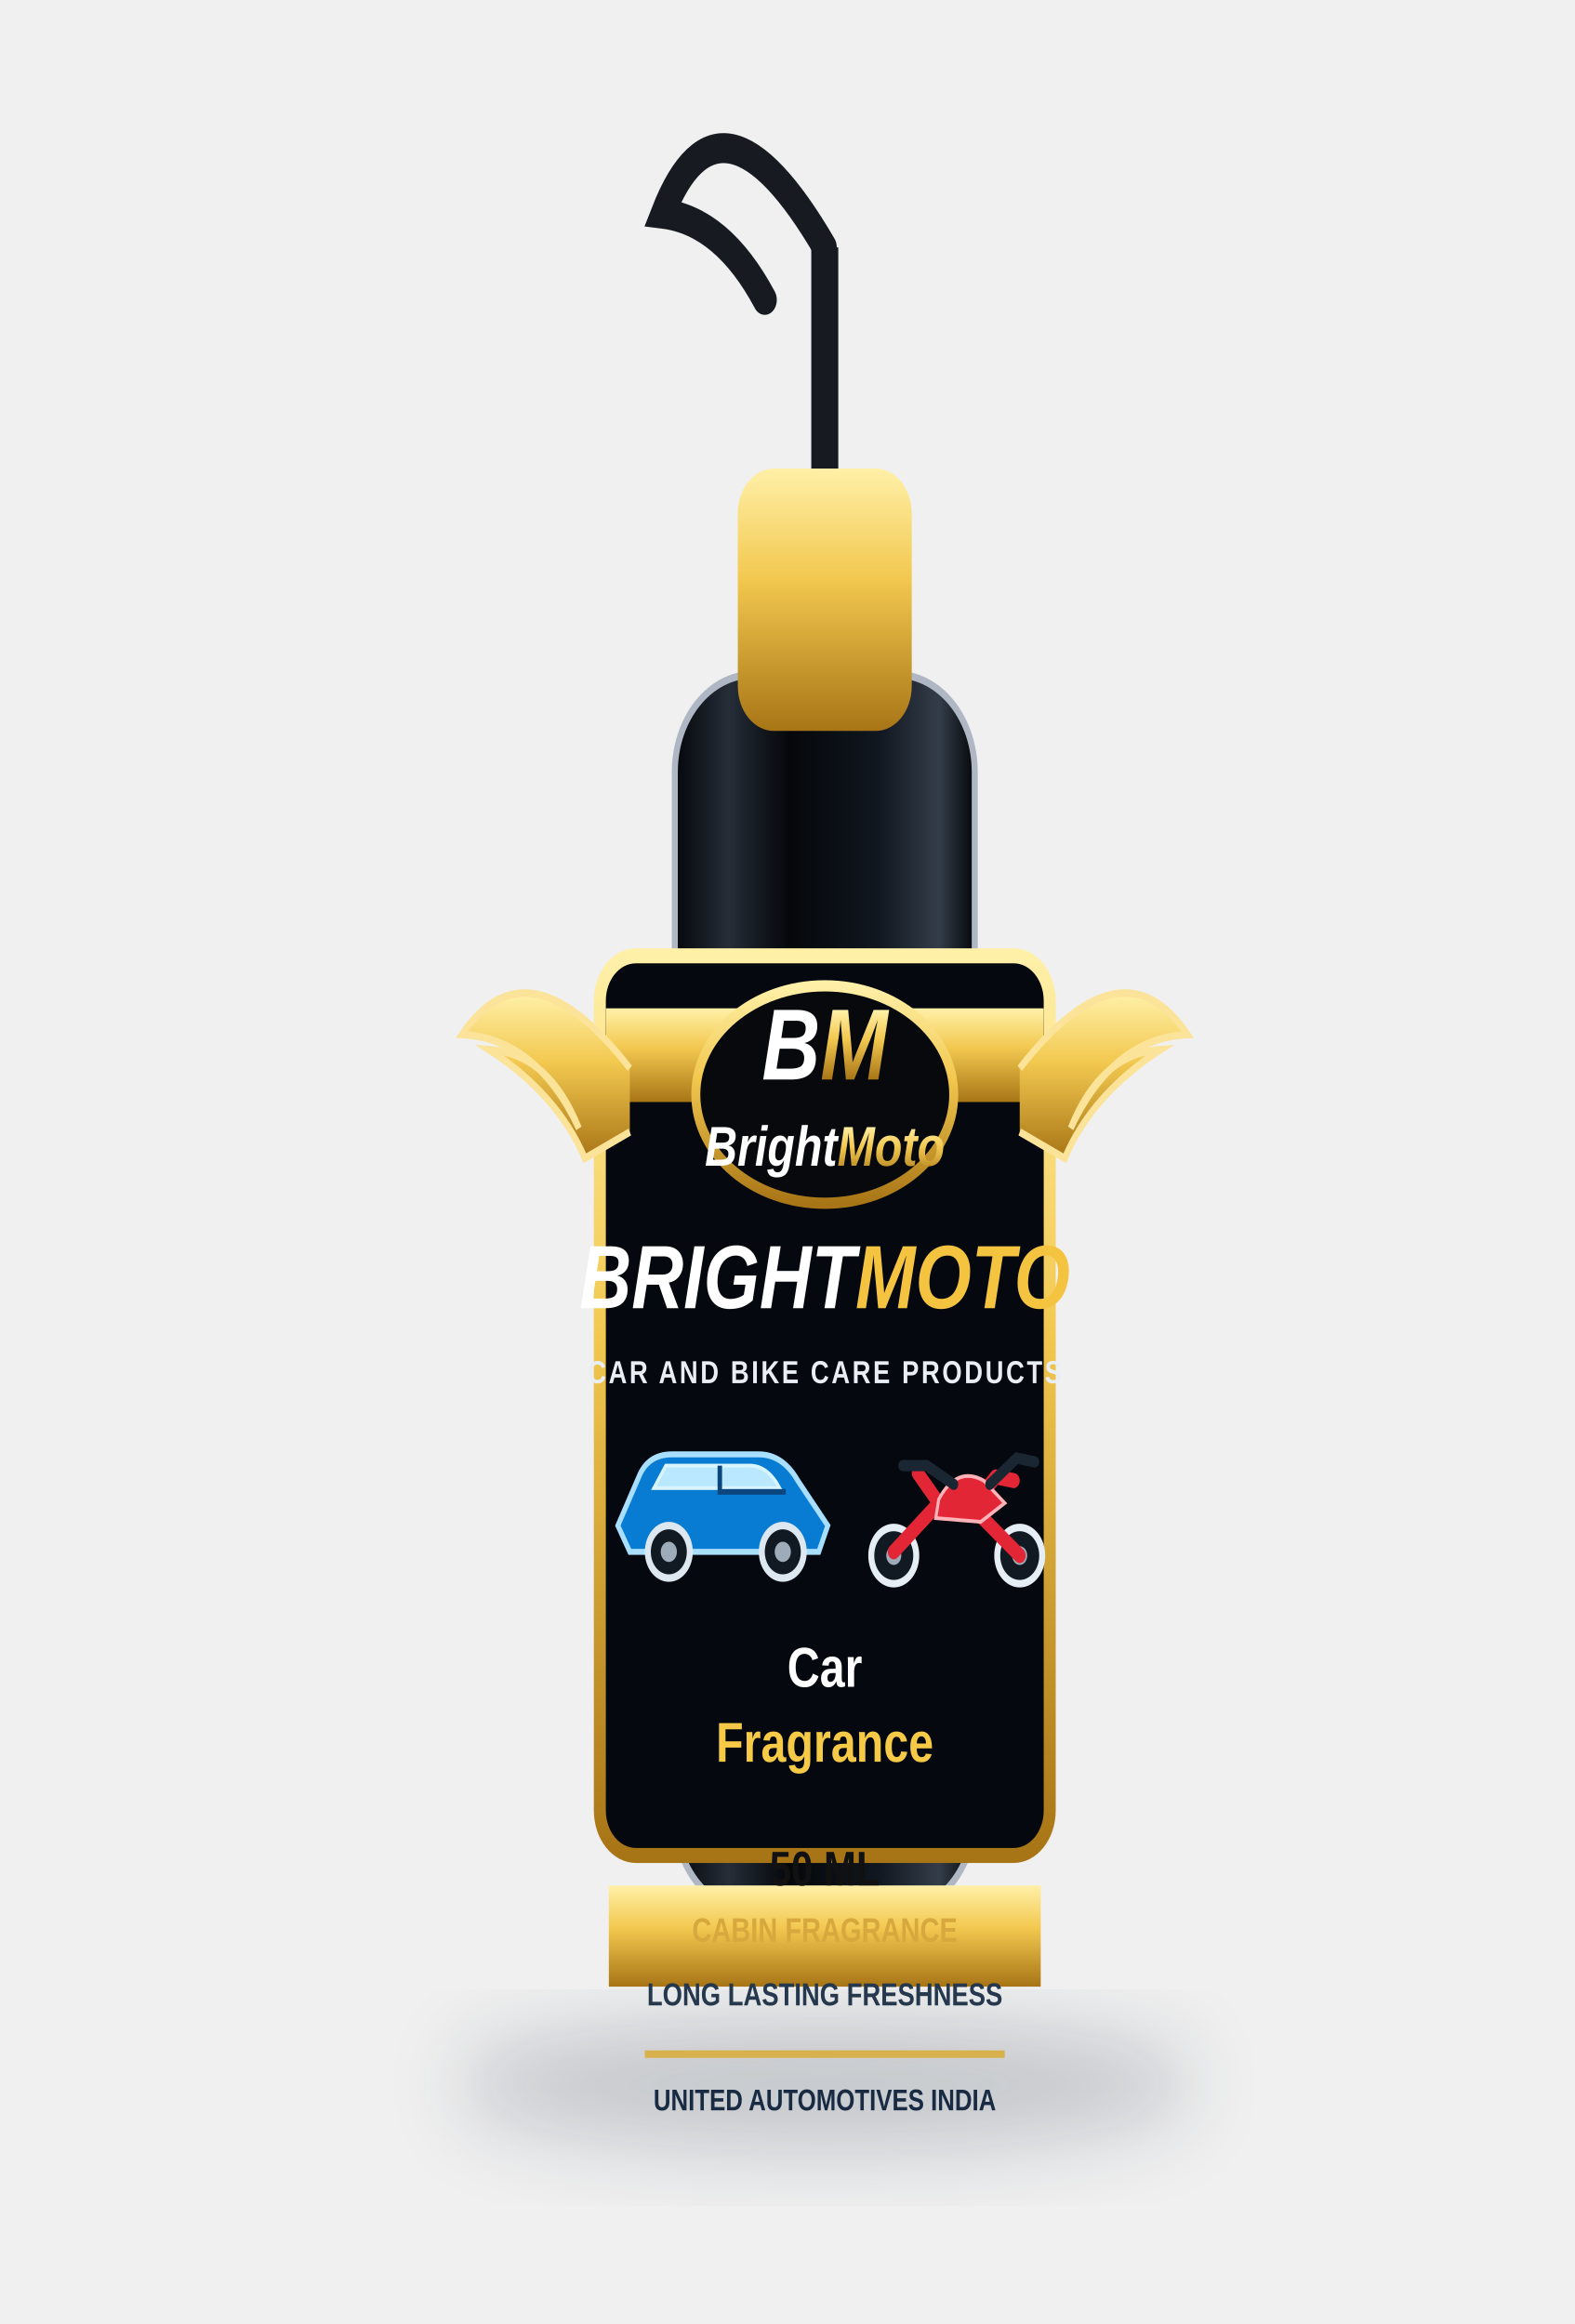
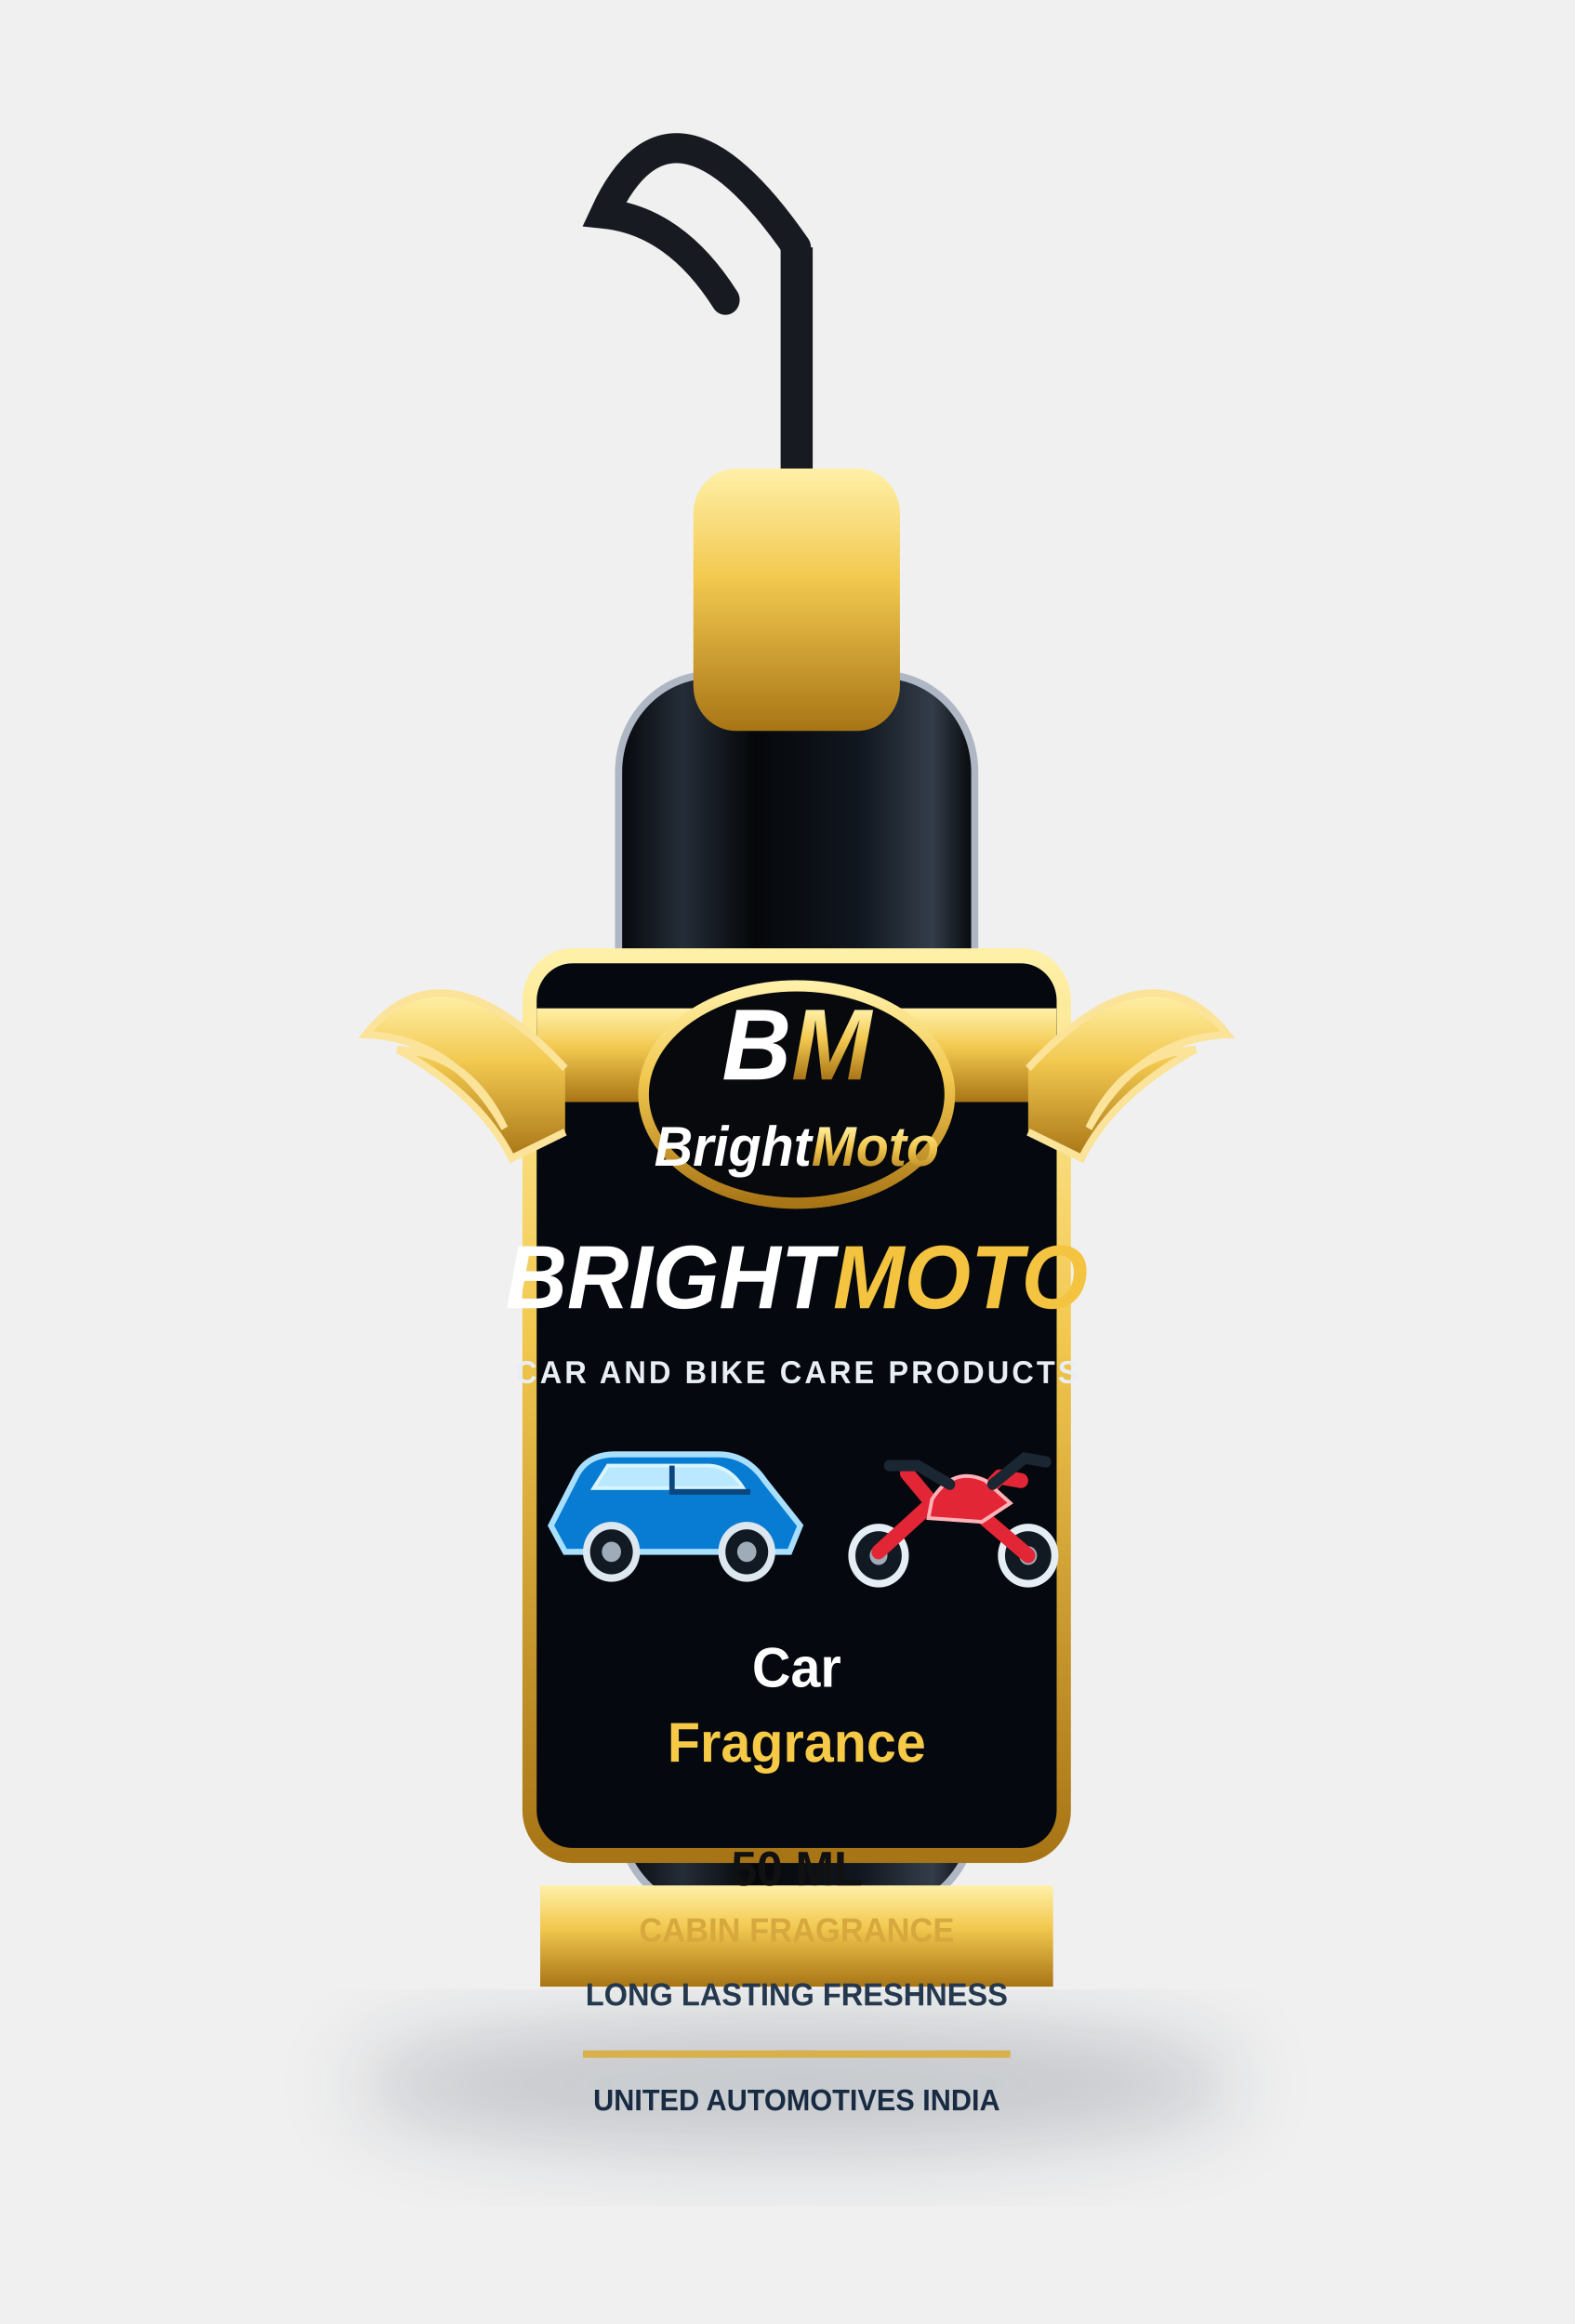
<svg xmlns="http://www.w3.org/2000/svg" viewBox="0 0 420 620" role="img" aria-label="BrightMoto Car Fragrance realistic black and gold product bottle">
  <defs>
    <linearGradient id="body" x1="0" x2="1">
      <stop stop-color="#05070b" />
      <stop offset=".18" stop-color="#252d38" />
      <stop offset=".38" stop-color="#05070a" />
      <stop offset=".68" stop-color="#111720" />
      <stop offset=".88" stop-color="#333d49" />
      <stop offset="1" stop-color="#05070a" />
    </linearGradient>
    <linearGradient id="cap" x1="0" x2="1">
      <stop stop-color="#07090d" />
      <stop offset=".45" stop-color="#303944" />
      <stop offset=".7" stop-color="#080a0e" />
      <stop offset="1" stop-color="#1d2530" />
    </linearGradient>
    <linearGradient id="gold" x1="0" x2="0" y1="0" y2="1">
      <stop stop-color="#fff0a8" />
      <stop offset=".42" stop-color="#f2c84f" />
      <stop offset="1" stop-color="#a87516" />
    </linearGradient>
    <linearGradient id="blue" x1="0" x2="1">
      <stop stop-color="#061d49" />
      <stop offset=".5" stop-color="#138ce8" />
      <stop offset="1" stop-color="#061d49" />
    </linearGradient>
    <filter id="shadow" x="-30%" y="-20%" width="160%" height="160%">
      <feGaussianBlur stdDeviation="11" />
    </filter>
    <pattern id="ribs" width="7" height="7" patternUnits="userSpaceOnUse">
      <path d="M2 0v7" stroke="#737c87" stroke-opacity=".45" stroke-width="1.4" />
    </pattern>
  </defs>
-   <g transform="translate(52 0) scale(.8 1)">
+   <g transform="translate(13 0) scale(.95 1)">
    <ellipse cx="210" cy="556" rx="125" ry="18" fill="#15283c" opacity=".2" filter="url(#shadow)" />
    <rect x="160" y="180" width="100" height="330" rx="26" fill="url(#body)" stroke="#aeb7c3" stroke-width="2" />
    <rect x="181" y="125" width="58" height="70" rx="12" fill="url(#gold)" />
    <path d="M210 125V66" stroke="#171b21" stroke-width="9" />
    <path d="M210 66q-35 -48 -54 -9q20 2 34 23" fill="none" stroke="#171b21" stroke-width="8" stroke-linecap="round" />
    <rect x="135" y="255" width="150" height="240" rx="12" fill="#05080e" stroke="url(#gold)" stroke-width="4" />
    <path d="M137 269h146v25H137z" fill="url(#gold)" />
    <g transform="translate(210 292)">
      <path d="M-65 -7q-34 -35 -56 -9q25 1 39 25q-10 -20 -30 -21q23 12 32 29l15 -7M65 -7q34 -35 56 -9q-25 1 -39 25q10 -20 30 -21q-23 12 -32 29l-15 -7" fill="url(#gold)" stroke="#fbe39a" stroke-width="2" />
      <ellipse rx="43" ry="29" fill="#07090d" stroke="url(#gold)" stroke-width="3" />
      <text y="-4" text-anchor="middle" font-family="Arial,sans-serif" font-size="27" font-style="italic" font-weight="900" fill="#fff">B<tspan fill="url(#gold)">M</tspan>
      </text>
      <path d="M-27 2H27" stroke="url(#gold)" stroke-width="1" />
      <text y="19" text-anchor="middle" font-family="Arial,sans-serif" font-size="15" font-style="italic" font-weight="900" fill="#fff">Bright<tspan fill="url(#gold)">Moto</tspan>
      </text>
    </g>
    <text x="210" y="349" text-anchor="middle" font-family="Arial,sans-serif" font-size="24" font-style="italic" font-weight="900" fill="#fff">BRIGHT<tspan fill="#f4c33f">MOTO</tspan>
    </text>
    <text x="210" y="369" text-anchor="middle" font-family="Arial,sans-serif" font-size="8.5" letter-spacing=".8" font-weight="700" fill="#e9eef5">CAR AND BIKE CARE PRODUCTS</text>
    <g transform="translate(210 405)" aria-label="Blue car and red motorcycle illustration">
      <g transform="translate(-69 0)">
        <path d="M0 2l7-13q3-6 11-6h29q8 0 13 7l10 12-3 7H4z" fill="#087bd2" stroke="#a8dfff" stroke-width="1.6" />
        <path d="M16-14h28q6 0 10 6H12z" fill="#b9e8ff" stroke="#d9f5ff" stroke-width="1" />
        <path d="M34-14v7h22" stroke="#0b477e" stroke-width="1.5" fill="none" />
        <circle cx="17" cy="9" r="7" fill="#111923" stroke="#dce7f0" stroke-width="2" />
        <circle cx="17" cy="9" r="2.7" fill="#9eabb8" />
        <circle cx="55" cy="9" r="7" fill="#111923" stroke="#dce7f0" stroke-width="2" />
        <circle cx="55" cy="9" r="2.7" fill="#9eabb8" />
      </g>
      <g transform="translate(13 -1)">
        <circle cx="10" cy="11" r="7.5" fill="#111923" stroke="#e5edf5" stroke-width="2" />
        <circle cx="10" cy="11" r="2.5" fill="#9eabb8" />
        <circle cx="52" cy="11" r="7.5" fill="#111923" stroke="#e5edf5" stroke-width="2" />
        <circle cx="52" cy="11" r="2.5" fill="#9eabb8" />
        <path d="M10 10l15-13 11 1 16 13M25-3l-7-8M36-2l8-8 6 1" fill="none" stroke="#e32636" stroke-width="4" stroke-linecap="round" stroke-linejoin="round" />
        <path d="M25-4q6-9 15-5l7 6-8 5-15-1z" fill="#e32636" stroke="#ffb3b8" stroke-width="1" />
        <path d="M30-8l-9-5h-8M42-8l9-7 6 1" fill="none" stroke="#1b2633" stroke-width="3" stroke-linecap="round" />
      </g>
    </g>
    <path d="M145 382h130" stroke="url(#gold)" stroke-width="2" />
    <text x="210" y="450" text-anchor="middle" font-family="Arial,sans-serif" font-size="15" font-weight="900" fill="#fff">Car</text>
    <text x="210" y="470" text-anchor="middle" font-family="Arial,sans-serif" font-size="15" font-weight="900" fill="#f6c947">Fragrance</text>
    <rect x="138" y="503" width="144" height="27" fill="url(#gold)" />
    <text x="210" y="503" text-anchor="middle" font-family="Arial,sans-serif" font-size="13" font-weight="900" fill="#111">50 ML</text>
    <text x="210" y="518" text-anchor="middle" font-family="Arial,sans-serif" font-size="9" font-weight="900" fill="#d6a83d">CABIN FRAGRANCE</text>
    <text x="210" y="535" text-anchor="middle" font-family="Arial,sans-serif" font-size="8.5" font-weight="700" fill="#25384d">LONG LASTING FRESHNESS</text>
    <path d="M150 548h120" stroke="#d8b14c" stroke-width="2" />
    <text x="210" y="563" text-anchor="middle" font-family="Arial,sans-serif" font-size="8" font-weight="900" fill="#182b42">UNITED AUTOMOTIVES INDIA</text>
  </g>
</svg>
